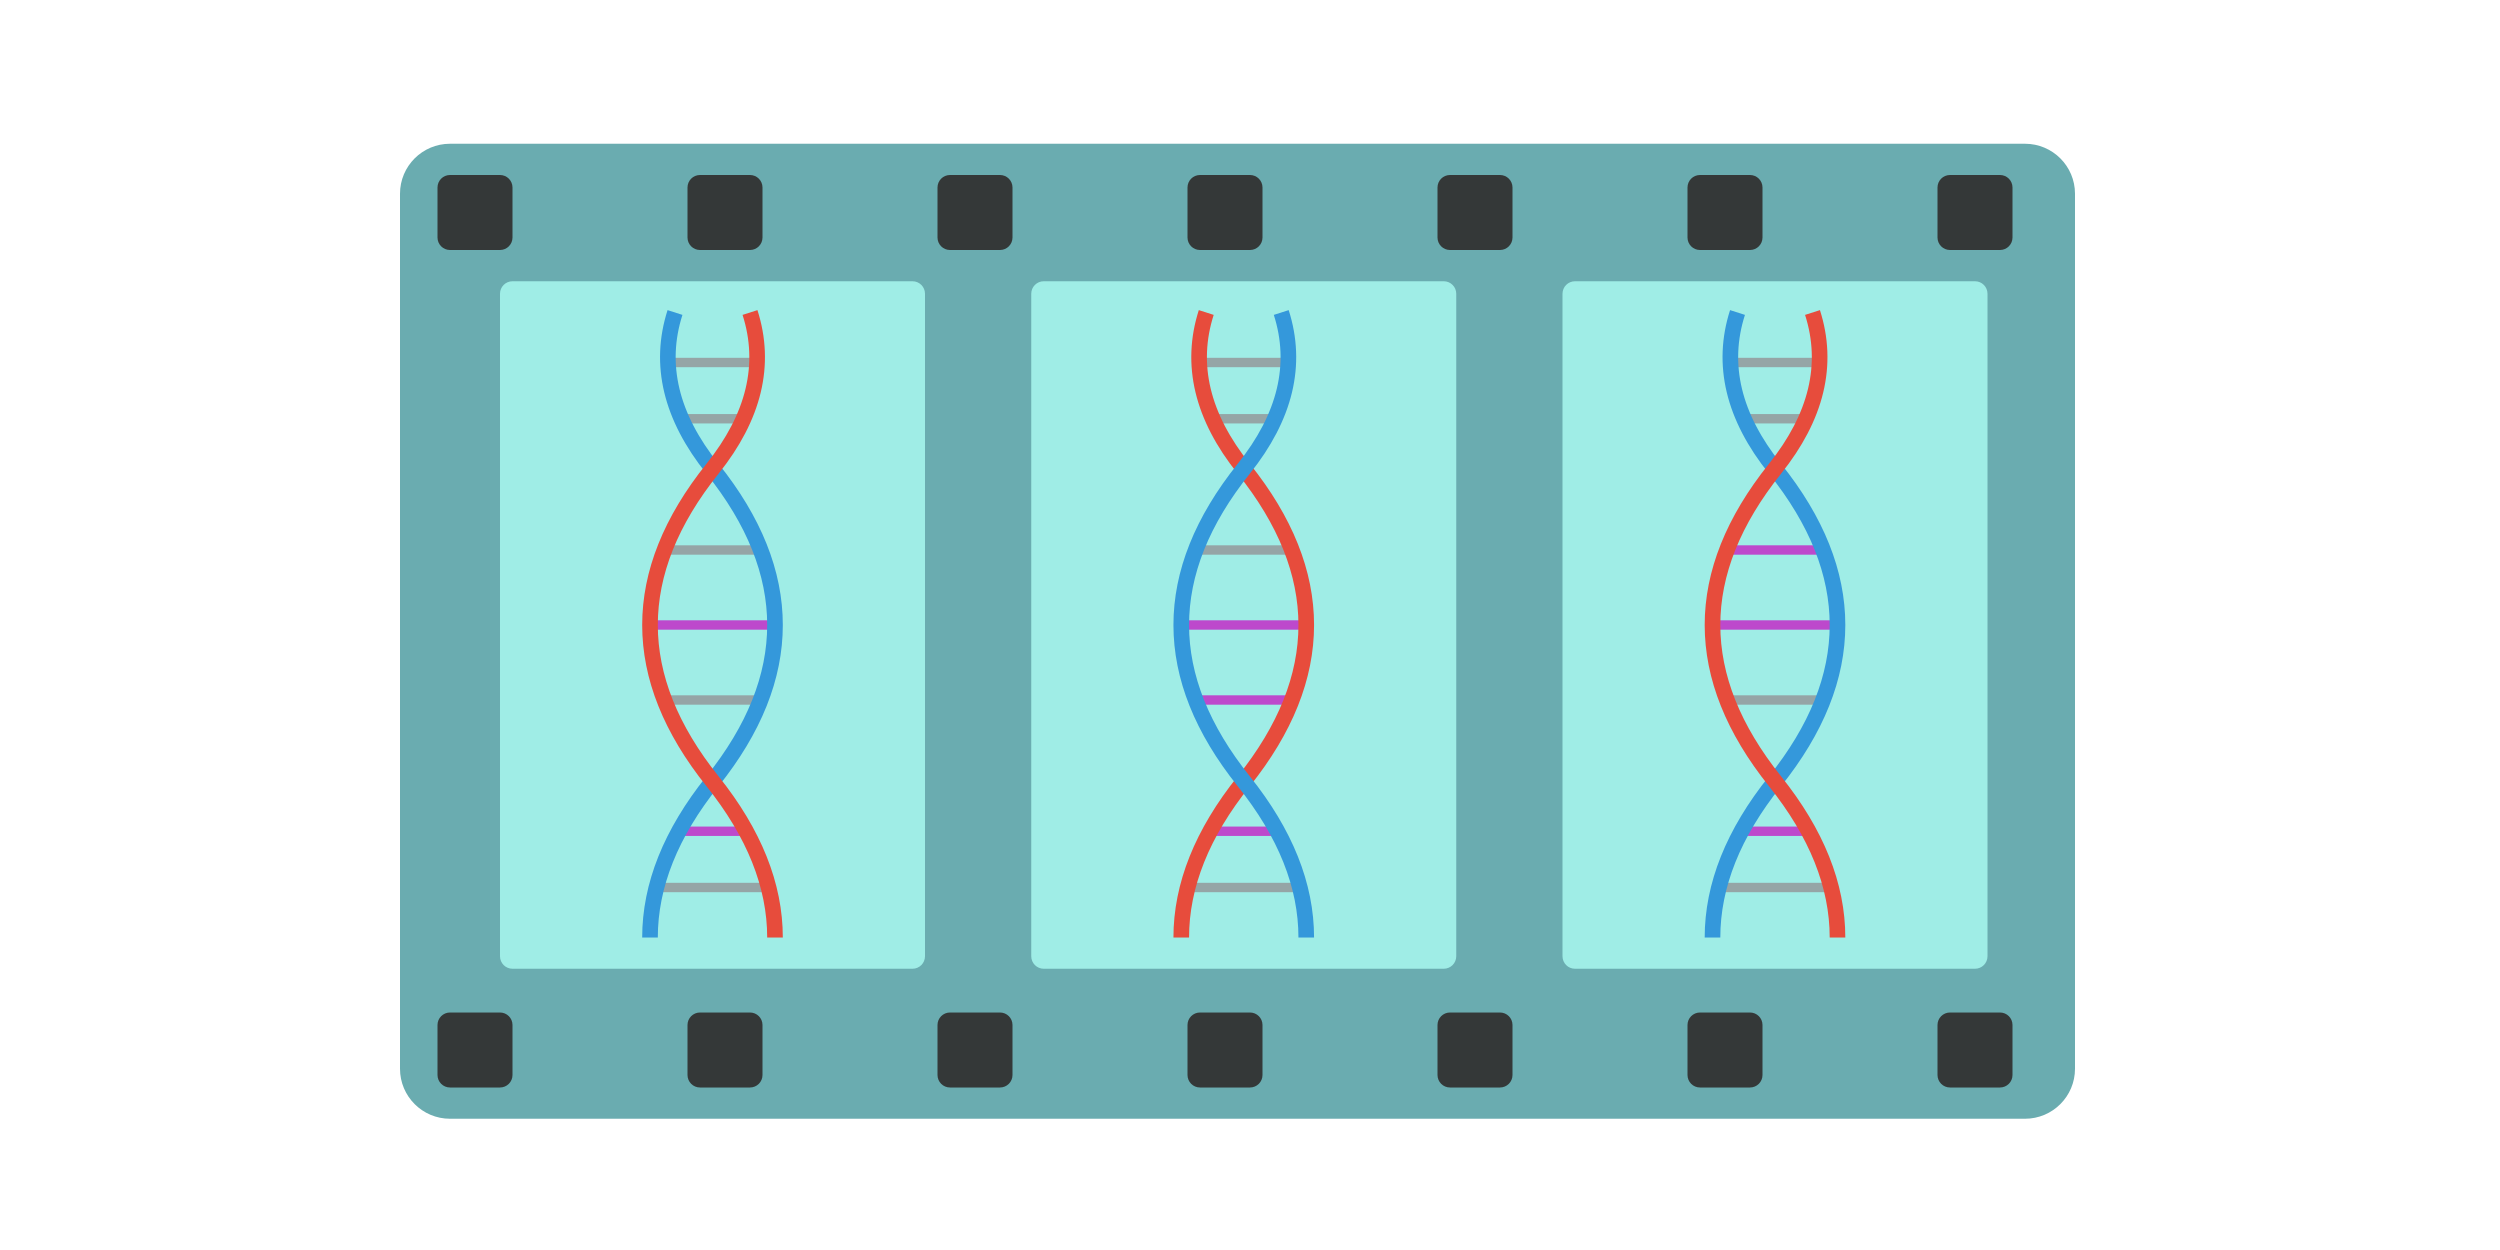
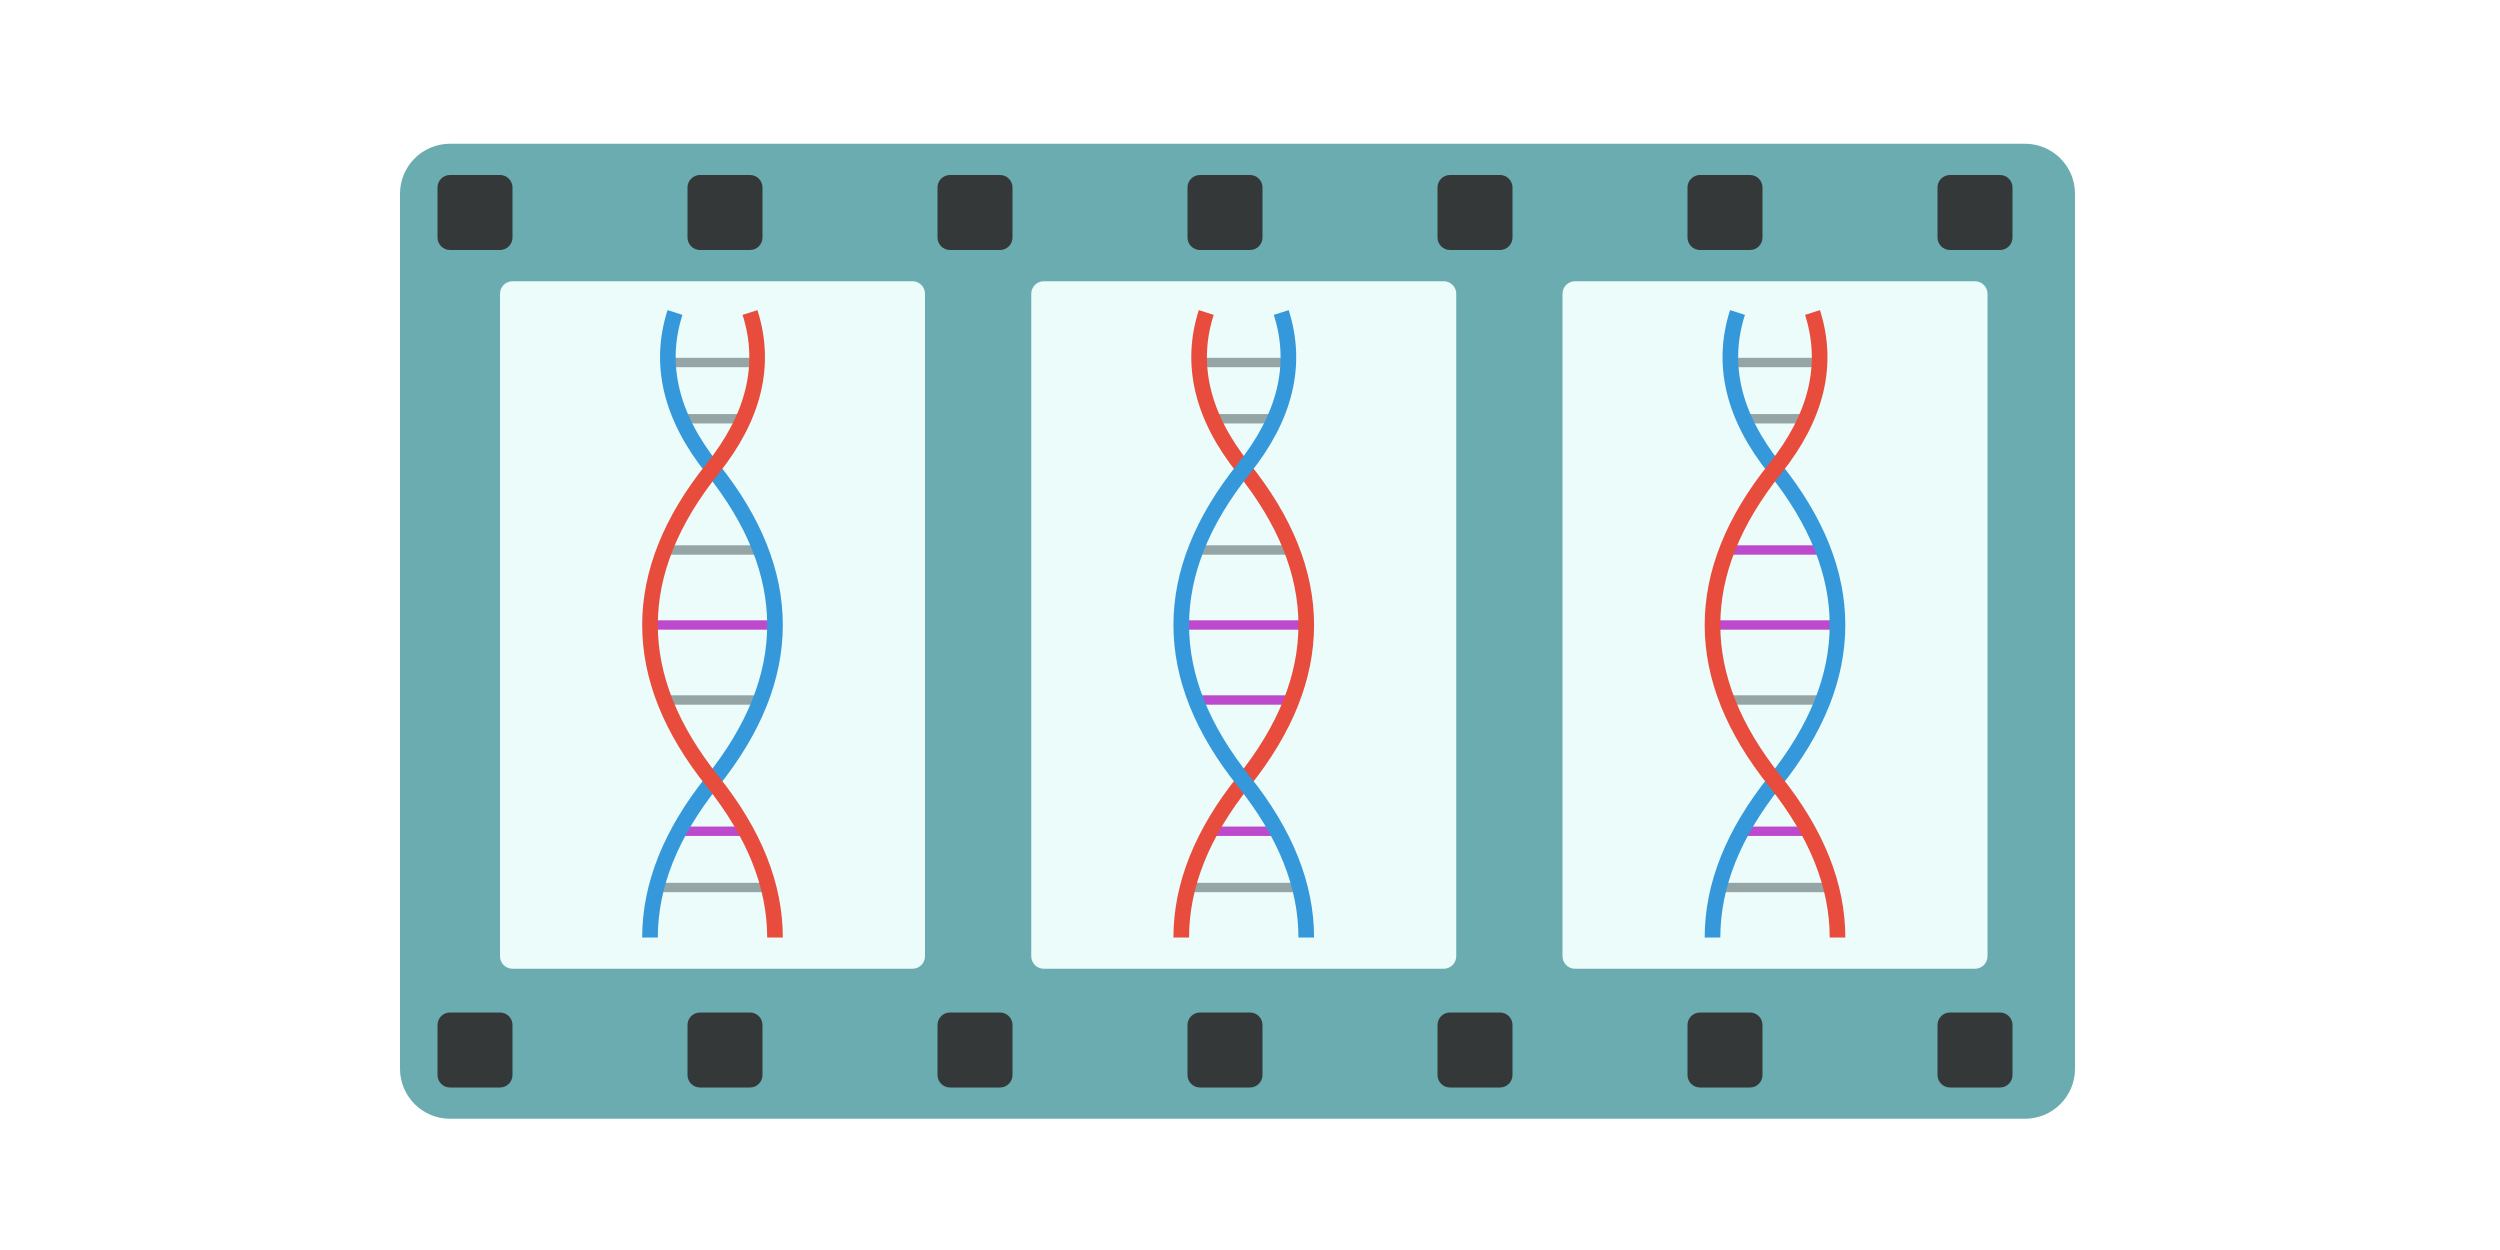
<svg xmlns="http://www.w3.org/2000/svg" viewBox="0 0 400 200">
  <rect x="64" y="23" width="268" height="156" fill="#6aacb0" rx="8" />
  <rect x="70" y="28" width="12" height="12" fill="#343838" rx="2" />
  <rect x="70" y="162" width="12" height="12" fill="#343838" rx="2" />
  <rect x="110" y="28" width="12" height="12" fill="#343838" rx="2" />
  <rect x="110" y="162" width="12" height="12" fill="#343838" rx="2" />
  <rect x="150" y="28" width="12" height="12" fill="#343838" rx="2" />
  <rect x="150" y="162" width="12" height="12" fill="#343838" rx="2" />
  <rect x="190" y="28" width="12" height="12" fill="#343838" rx="2" />
  <rect x="190" y="162" width="12" height="12" fill="#343838" rx="2" />
  <rect x="230" y="28" width="12" height="12" fill="#343838" rx="2" />
  <rect x="230" y="162" width="12" height="12" fill="#343838" rx="2" />
  <rect x="270" y="28" width="12" height="12" fill="#343838" rx="2" />
  <rect x="270" y="162" width="12" height="12" fill="#343838" rx="2" />
  <rect x="310" y="28" width="12" height="12" fill="#343838" rx="2" />
  <rect x="310" y="162" width="12" height="12" fill="#343838" rx="2" />
-   <rect x="80" y="45" width="68" height="110" fill="#9fede6" rx="2" />
-   <rect x="165" y="45" width="68" height="110" fill="#9fede6" rx="2" />
-   <rect x="250" y="45" width="68" height="110" fill="#9fede6" rx="2" />
+   <rect x="80" y="45" width="68" height="110" fill="#ebfcfb" rx="2" />
+   <rect x="165" y="45" width="68" height="110" fill="#ebfcfb" rx="2" />
+   <rect x="250" y="45" width="68" height="110" fill="#ebfcfb" rx="2" />
  <g transform="translate(114, 100)">
    <line x1="-6" y1="-42" x2="6" y2="-42" stroke="#95a5a6" stroke-width="1.5" />
    <line x1="-5" y1="-33" x2="5" y2="-33" stroke="#95a5a6" stroke-width="1.5" />
    <line x1="-7" y1="-12" x2="7" y2="-12" stroke="#95a5a6" stroke-width="1.5" />
    <line x1="-9" y1="-0" x2="9" y2="0" stroke="#bd49cc" stroke-width="1.5" />
    <line x1="-7" y1="12" x2="7" y2="12" stroke="#95a5a6" stroke-width="1.5" />
    <line x1="-5" y1="33" x2="5" y2="33" stroke="#bd49cc" stroke-width="1.5" />
    <line x1="-8" y1="42" x2="8" y2="42" stroke="#95a5a6" stroke-width="1.5" />
    <path d="M -6,-50               Q -10,-37.5 0,-25               T 10,0               T 0,25               T -10,50" stroke="#3498db" stroke-width="2.5" fill="none" />
    <path d="M 6,-50               Q 10,-37.5 0,-25               T -10,0               T 0,25               T 10,50" stroke="#e74c3c" stroke-width="2.5" fill="none" />
  </g>
  <g transform="translate(199, 100)">
    <line x1="-6" y1="-42" x2="6" y2="-42" stroke="#95a5a6" stroke-width="1.5" />
    <line x1="-5" y1="-33" x2="5" y2="-33" stroke="#95a5a6" stroke-width="1.5" />
    <line x1="-7" y1="-12" x2="7" y2="-12" stroke="#95a5a6" stroke-width="1.5" />
    <line x1="-9" y1="-0" x2="9" y2="0" stroke="#bd49cc" stroke-width="1.5" />
    <line x1="-7" y1="12" x2="7" y2="12" stroke="#bd49cc" stroke-width="1.5" />
    <line x1="-5" y1="33" x2="5" y2="33" stroke="#bd49cc" stroke-width="1.5" />
    <line x1="-8" y1="42" x2="8" y2="42" stroke="#95a5a6" stroke-width="1.5" />
    <path d="M -6,-50               Q -10,-37.5 0,-25               T 10,0               T 0,25               T -10,50" stroke="#e74c3c" stroke-width="2.5" fill="none" />
    <path d="M 6,-50               Q 10,-37.5 0,-25               T -10,0               T 0,25               T 10,50" stroke="#3498db" stroke-width="2.5" fill="none" />
  </g>
  <g transform="translate(284, 100)">
    <line x1="-6" y1="-42" x2="6" y2="-42" stroke="#95a5a6" stroke-width="1.5" />
    <line x1="-5" y1="-33" x2="5" y2="-33" stroke="#95a5a6" stroke-width="1.5" />
    <line x1="-7" y1="-12" x2="7" y2="-12" stroke="#bd49cc" stroke-width="1.5" />
    <line x1="-9" y1="-0" x2="9" y2="0" stroke="#bd49cc" stroke-width="1.5" />
    <line x1="-7" y1="12" x2="7" y2="12" stroke="#95a5a6" stroke-width="1.5" />
    <line x1="-5" y1="33" x2="5" y2="33" stroke="#bd49cc" stroke-width="1.5" />
    <line x1="-8" y1="42" x2="8" y2="42" stroke="#95a5a6" stroke-width="1.5" />
    <path d="M -6,-50               Q -10,-37.5 0,-25               T 10,0               T 0,25               T -10,50" stroke="#3498db" stroke-width="2.5" fill="none" />
    <path d="M 6,-50               Q 10,-37.5 0,-25               T -10,0               T 0,25               T 10,50" stroke="#e74c3c" stroke-width="2.5" fill="none" />
  </g>
</svg>
